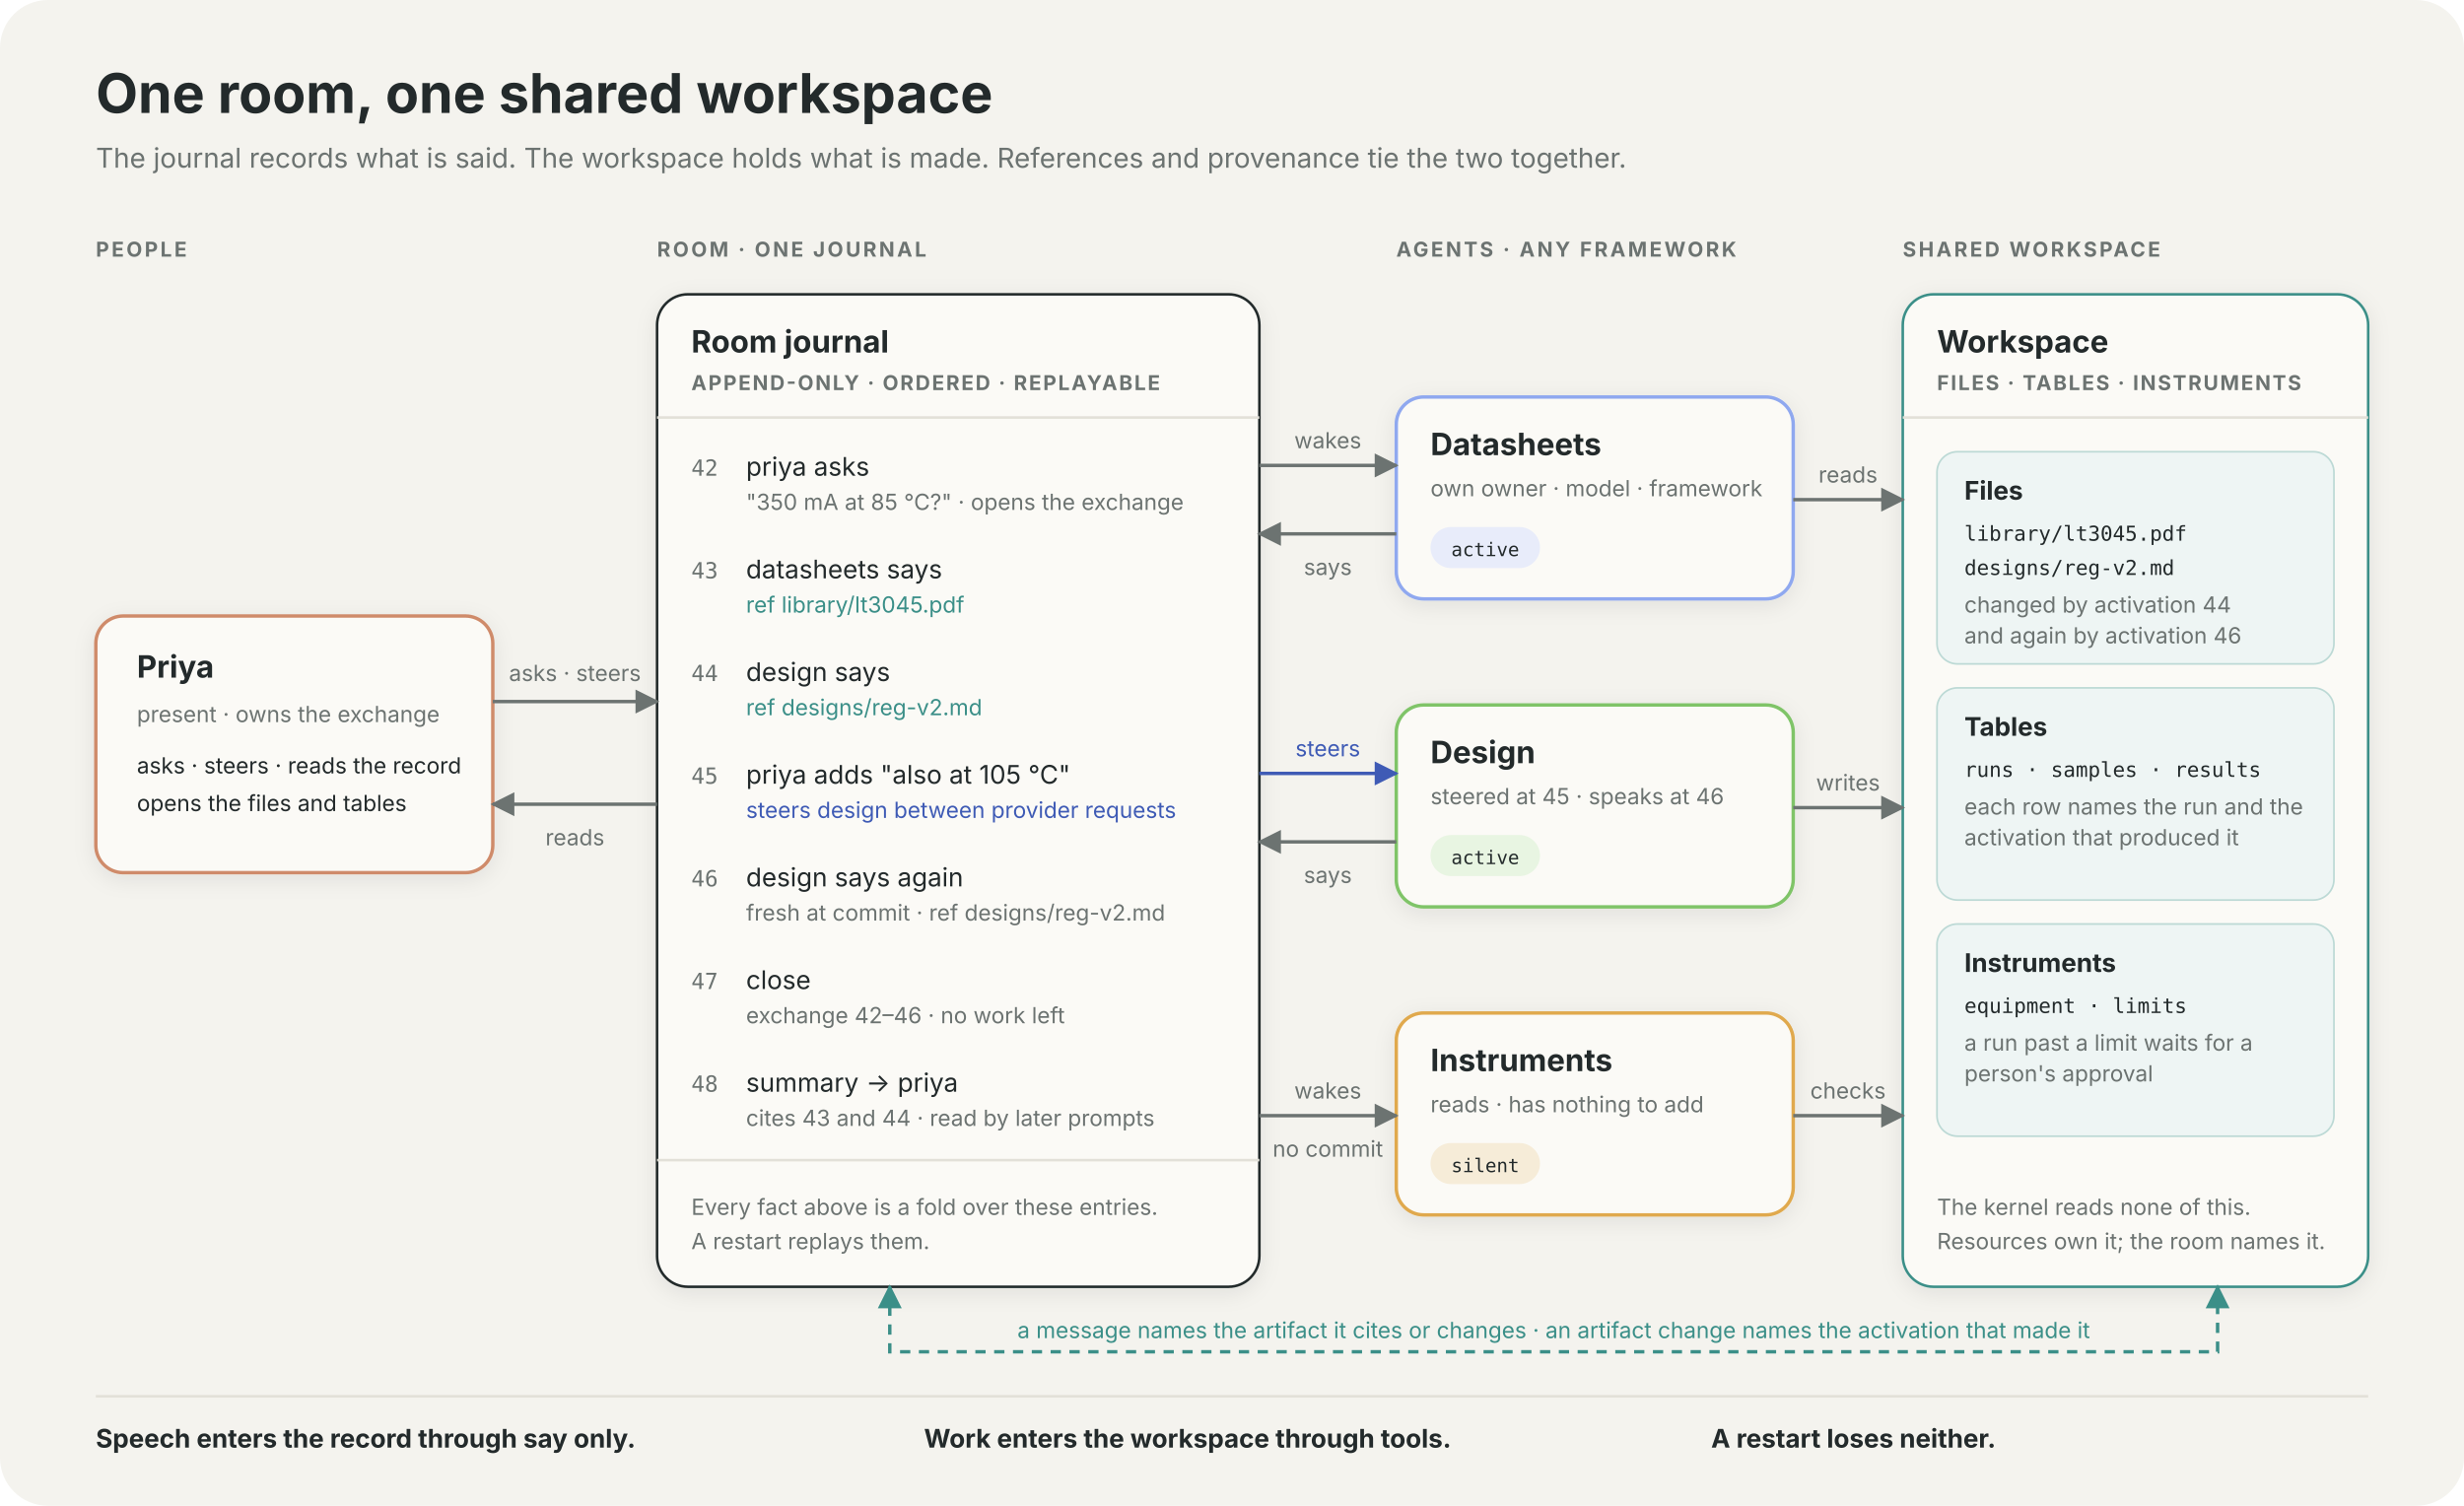
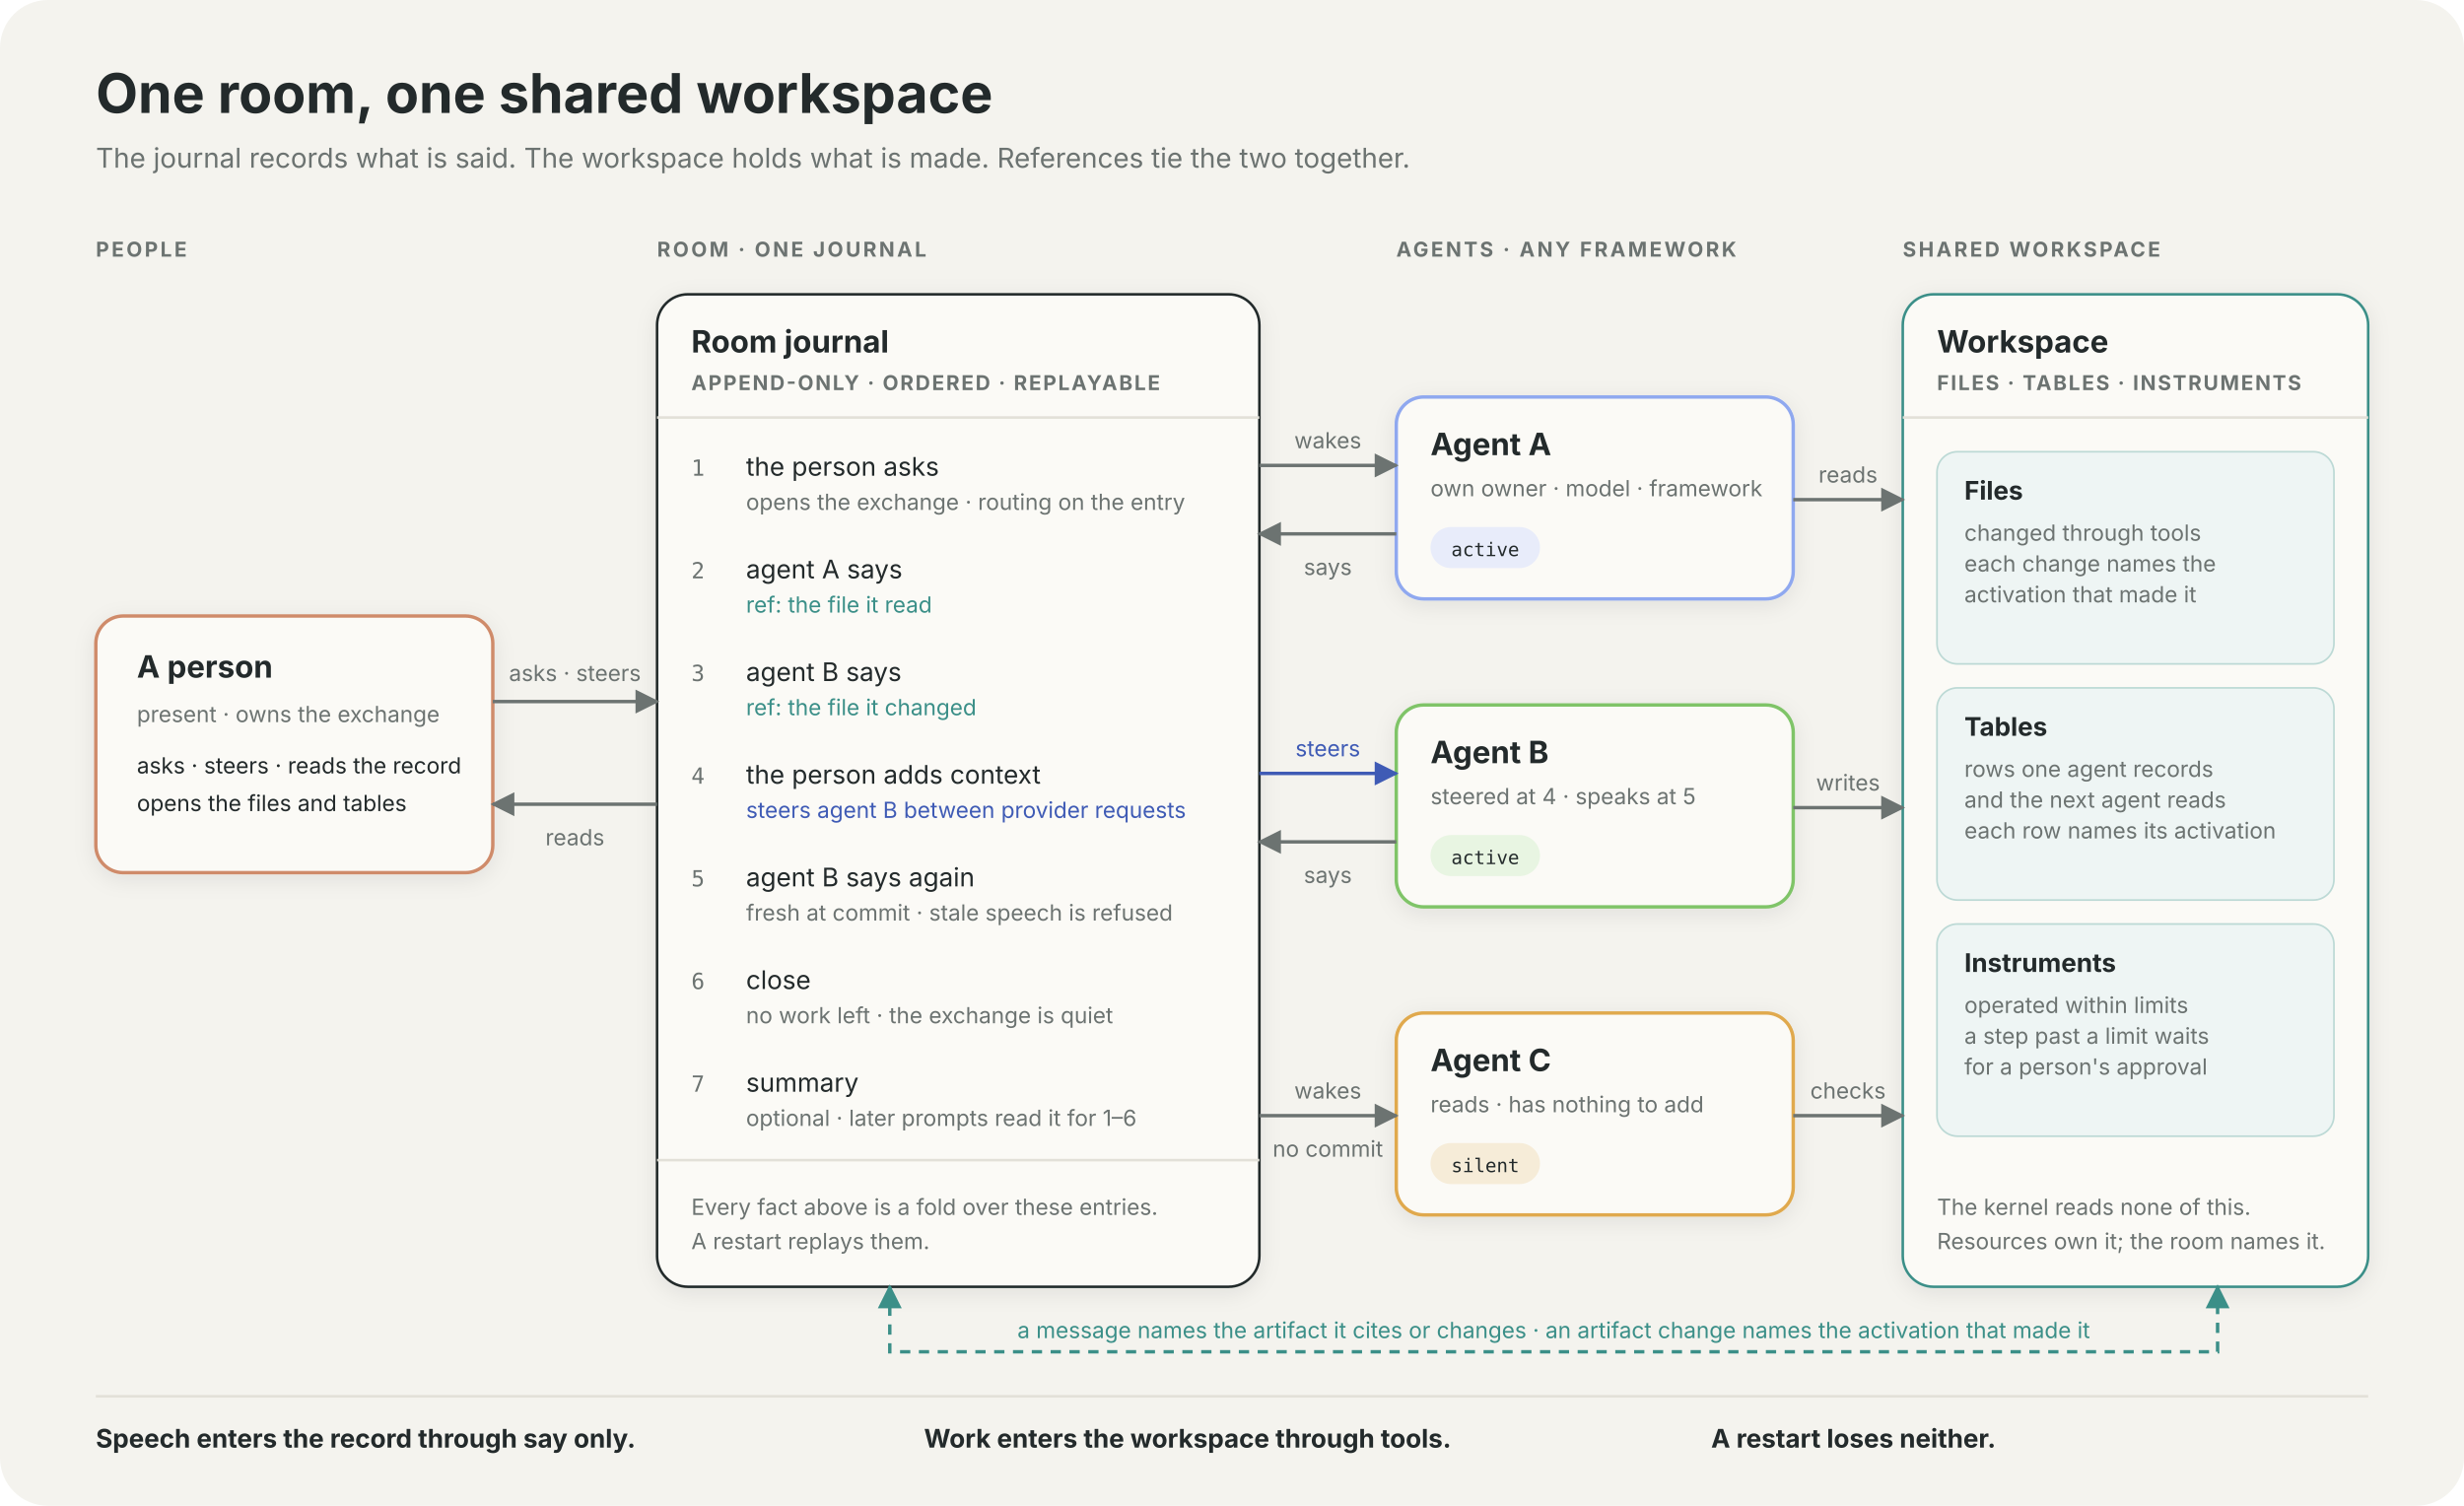
<svg xmlns="http://www.w3.org/2000/svg" width="1440" height="880" viewBox="0 0 1440 880" role="img" aria-labelledby="title desc">
  <defs>
    <marker id="arrow" viewBox="0 0 10 10" refX="9" refY="5" markerWidth="7" markerHeight="7" orient="auto-start-reverse">
      <path d="M0 0 10 5 0 10Z" fill="#6c7371" />
    </marker>
    <marker id="arrow-blue" viewBox="0 0 10 10" refX="9" refY="5" markerWidth="7" markerHeight="7" orient="auto-start-reverse">
      <path d="M0 0 10 5 0 10Z" fill="#3f5bb5" />
    </marker>
    <marker id="arrow-teal" viewBox="0 0 10 10" refX="9" refY="5" markerWidth="7" markerHeight="7" orient="auto-start-reverse">
      <path d="M0 0 10 5 0 10Z" fill="#3b8f88" />
    </marker>
    <filter id="shadow" x="-10%" y="-10%" width="120%" height="130%">
      <feDropShadow dx="0" dy="3" stdDeviation="6" flood-color="#232a2b" flood-opacity="0.08" />
    </filter>
    <style>
      .sans { font-family: Inter, "IBM Plex Sans", system-ui, sans-serif; }
      .mono { font-family: "IBM Plex Mono", ui-monospace, monospace; }
      .ink { fill: #232a2b; }
      .dim { fill: #6c7371; }
      .teal { fill: #3b8f88; }
      .blue { fill: #3f5bb5; }
      .small { font-size: 13px; }
      .body { font-size: 15px; }
      .label { font-size: 12px; font-weight: 700; letter-spacing: 1.4px; }
      .title { font-size: 18px; font-weight: 700; }
      .flow { fill: none; stroke: #6c7371; stroke-width: 2; }
      .flow-blue { fill: none; stroke: #3f5bb5; stroke-width: 2; }
      .flow-teal { fill: none; stroke: #3b8f88; stroke-width: 2; stroke-dasharray: 6 5; }
    </style>
  </defs>
  <rect width="1440" height="880" rx="28" fill="#f4f3ee" />
  <text x="56" y="66" class="sans ink" font-size="32" font-weight="700">One room, one shared workspace</text>
-   <text x="56" y="98" class="sans dim" font-size="16">The journal records what is said. The workspace holds what is made. References and provenance tie the two together.</text>
+   <text x="56" y="98" class="sans dim" font-size="16">The journal records what is said. The workspace holds what is made. References tie the two together.</text>
  <text x="56" y="150" class="sans dim label">PEOPLE</text>
  <text x="384" y="150" class="sans dim label">ROOM · ONE JOURNAL</text>
  <text x="816" y="150" class="sans dim label">AGENTS · ANY FRAMEWORK</text>
  <text x="1112" y="150" class="sans dim label">SHARED WORKSPACE</text>
  <g filter="url(#shadow)">
    <rect x="56" y="360" width="232" height="150" rx="16" fill="#fbfaf6" stroke="#cf8b6b" stroke-width="2" />
  </g>
-   <text x="80" y="396" class="sans ink title">Priya</text>
+   <text x="80" y="396" class="sans ink title">A person</text>
  <text x="80" y="422" class="sans dim small">present · owns the exchange</text>
  <text x="80" y="452" class="sans ink small">asks · steers · reads the record</text>
  <text x="80" y="474" class="sans ink small">opens the files and tables</text>
  <g filter="url(#shadow)">
    <rect x="384" y="172" width="352" height="580" rx="18" fill="#fbfaf6" stroke="#232a2b" stroke-width="1.5" />
  </g>
  <text x="404" y="206" class="sans ink title">Room journal</text>
  <text x="404" y="228" class="sans dim label" style="letter-spacing:1px">APPEND-ONLY · ORDERED · REPLAYABLE</text>
  <line x1="384" y1="244" x2="736" y2="244" stroke="#e2e0d8" stroke-width="1.5" />
  <g class="sans">
-     <text x="404" y="278" class="mono dim" font-size="13">42</text>
-     <text x="436" y="278" class="ink body">priya asks</text>
-     <text x="436" y="298" class="dim small">"350 mA at 85 °C?" · opens the exchange</text>
-     <text x="404" y="338" class="mono dim" font-size="13">43</text>
-     <text x="436" y="338" class="ink body">datasheets says</text>
-     <text x="436" y="358" class="teal small">ref library/lt3045.pdf</text>
-     <text x="404" y="398" class="mono dim" font-size="13">44</text>
-     <text x="436" y="398" class="ink body">design says</text>
-     <text x="436" y="418" class="teal small">ref designs/reg-v2.md</text>
-     <text x="404" y="458" class="mono dim" font-size="13">45</text>
-     <text x="436" y="458" class="ink body">priya adds "also at 105 °C"</text>
-     <text x="436" y="478" class="blue small">steers design between provider requests</text>
-     <text x="404" y="518" class="mono dim" font-size="13">46</text>
-     <text x="436" y="518" class="ink body">design says again</text>
-     <text x="436" y="538" class="dim small">fresh at commit · ref designs/reg-v2.md</text>
-     <text x="404" y="578" class="mono dim" font-size="13">47</text>
+     <text x="404" y="278" class="mono dim" font-size="13">1</text>
+     <text x="436" y="278" class="ink body">the person asks</text>
+     <text x="436" y="298" class="dim small">opens the exchange · routing on the entry</text>
+     <text x="404" y="338" class="mono dim" font-size="13">2</text>
+     <text x="436" y="338" class="ink body">agent A says</text>
+     <text x="436" y="358" class="teal small">ref: the file it read</text>
+     <text x="404" y="398" class="mono dim" font-size="13">3</text>
+     <text x="436" y="398" class="ink body">agent B says</text>
+     <text x="436" y="418" class="teal small">ref: the file it changed</text>
+     <text x="404" y="458" class="mono dim" font-size="13">4</text>
+     <text x="436" y="458" class="ink body">the person adds context</text>
+     <text x="436" y="478" class="blue small">steers agent B between provider requests</text>
+     <text x="404" y="518" class="mono dim" font-size="13">5</text>
+     <text x="436" y="518" class="ink body">agent B says again</text>
+     <text x="436" y="538" class="dim small">fresh at commit · stale speech is refused</text>
+     <text x="404" y="578" class="mono dim" font-size="13">6</text>
    <text x="436" y="578" class="ink body">close</text>
-     <text x="436" y="598" class="dim small">exchange 42–46 · no work left</text>
-     <text x="404" y="638" class="mono dim" font-size="13">48</text>
-     <text x="436" y="638" class="ink body">summary → priya</text>
-     <text x="436" y="658" class="dim small">cites 43 and 44 · read by later prompts</text>
+     <text x="436" y="598" class="dim small">no work left · the exchange is quiet</text>
+     <text x="404" y="638" class="mono dim" font-size="13">7</text>
+     <text x="436" y="638" class="ink body">summary</text>
+     <text x="436" y="658" class="dim small">optional · later prompts read it for 1–6</text>
  </g>
  <line x1="384" y1="678" x2="736" y2="678" stroke="#e2e0d8" stroke-width="1.5" />
  <text x="404" y="710" class="sans dim small">Every fact above is a fold over these entries.</text>
  <text x="404" y="730" class="sans dim small">A restart replays them.</text>
  <g filter="url(#shadow)">
    <rect x="816" y="232" width="232" height="118" rx="16" fill="#fbfaf6" stroke="#8fa8ef" stroke-width="2" />
    <rect x="816" y="412" width="232" height="118" rx="16" fill="#fbfaf6" stroke="#7fc468" stroke-width="2" />
    <rect x="816" y="592" width="232" height="118" rx="16" fill="#fbfaf6" stroke="#e0a94e" stroke-width="2" />
  </g>
-   <text x="836" y="266" class="sans ink title">Datasheets</text>
+   <text x="836" y="266" class="sans ink title">Agent A</text>
  <text x="836" y="290" class="sans dim small">own owner · model · framework</text>
  <rect x="836" y="308" width="64" height="24" rx="12" fill="#e8ecfa" />
  <text x="868" y="325" text-anchor="middle" class="mono ink" font-size="11">active</text>
-   <text x="836" y="446" class="sans ink title">Design</text>
-   <text x="836" y="470" class="sans dim small">steered at 45 · speaks at 46</text>
+   <text x="836" y="446" class="sans ink title">Agent B</text>
+   <text x="836" y="470" class="sans dim small">steered at 4 · speaks at 5</text>
  <rect x="836" y="488" width="64" height="24" rx="12" fill="#e8f5e2" />
  <text x="868" y="505" text-anchor="middle" class="mono ink" font-size="11">active</text>
-   <text x="836" y="626" class="sans ink title">Instruments</text>
+   <text x="836" y="626" class="sans ink title">Agent C</text>
  <text x="836" y="650" class="sans dim small">reads · has nothing to add</text>
  <rect x="836" y="668" width="64" height="24" rx="12" fill="#f6ecd8" />
  <text x="868" y="685" text-anchor="middle" class="mono ink" font-size="11">silent</text>
  <g filter="url(#shadow)">
    <rect x="1112" y="172" width="272" height="580" rx="18" fill="#fbfaf6" stroke="#3b8f88" stroke-width="1.5" />
  </g>
  <text x="1132" y="206" class="sans ink title">Workspace</text>
  <text x="1132" y="228" class="sans dim label" style="letter-spacing:1px">FILES · TABLES · INSTRUMENTS</text>
  <line x1="1112" y1="244" x2="1384" y2="244" stroke="#e2e0d8" stroke-width="1.5" />
  <rect x="1132" y="264" width="232" height="124" rx="12" fill="#eef5f4" stroke="#bcd9d5" stroke-width="1" />
  <text x="1148" y="292" class="sans ink body" font-weight="700">Files</text>
-   <text x="1148" y="316" class="mono ink" font-size="12">library/lt3045.pdf</text>
-   <text x="1148" y="336" class="mono ink" font-size="12">designs/reg-v2.md</text>
-   <text x="1148" y="358" class="sans dim small">changed by activation 44</text>
-   <text x="1148" y="376" class="sans dim small">and again by activation 46</text>
+   <text x="1148" y="316" class="sans dim small">changed through tools</text>
+   <text x="1148" y="334" class="sans dim small">each change names the</text>
+   <text x="1148" y="352" class="sans dim small">activation that made it</text>
  <rect x="1132" y="402" width="232" height="124" rx="12" fill="#eef5f4" stroke="#bcd9d5" stroke-width="1" />
  <text x="1148" y="430" class="sans ink body" font-weight="700">Tables</text>
-   <text x="1148" y="454" class="mono ink" font-size="12">runs · samples · results</text>
-   <text x="1148" y="476" class="sans dim small">each row names the run and the</text>
-   <text x="1148" y="494" class="sans dim small">activation that produced it</text>
+   <text x="1148" y="454" class="sans dim small">rows one agent records</text>
+   <text x="1148" y="472" class="sans dim small">and the next agent reads</text>
+   <text x="1148" y="490" class="sans dim small">each row names its activation</text>
  <rect x="1132" y="540" width="232" height="124" rx="12" fill="#eef5f4" stroke="#bcd9d5" stroke-width="1" />
  <text x="1148" y="568" class="sans ink body" font-weight="700">Instruments</text>
-   <text x="1148" y="592" class="mono ink" font-size="12">equipment · limits</text>
-   <text x="1148" y="614" class="sans dim small">a run past a limit waits for a</text>
-   <text x="1148" y="632" class="sans dim small">person's approval</text>
+   <text x="1148" y="592" class="sans dim small">operated within limits</text>
+   <text x="1148" y="610" class="sans dim small">a step past a limit waits</text>
+   <text x="1148" y="628" class="sans dim small">for a person's approval</text>
  <text x="1132" y="710" class="sans dim small">The kernel reads none of this.</text>
  <text x="1132" y="730" class="sans dim small">Resources own it; the room names it.</text>
  <path d="M288 410 H384" class="flow" marker-end="url(#arrow)" />
  <text x="336" y="398" text-anchor="middle" class="sans dim small">asks · steers</text>
  <path d="M384 470 H288" class="flow" marker-end="url(#arrow)" />
  <text x="336" y="494" text-anchor="middle" class="sans dim small">reads</text>
  <path d="M736 272 H816" class="flow" marker-end="url(#arrow)" />
  <text x="776" y="262" text-anchor="middle" class="sans dim small">wakes</text>
  <path d="M816 312 H736" class="flow" marker-end="url(#arrow)" />
  <text x="776" y="336" text-anchor="middle" class="sans dim small">says</text>
  <path d="M736 452 H816" class="flow-blue" marker-end="url(#arrow-blue)" />
  <text x="776" y="442" text-anchor="middle" class="sans blue small">steers</text>
  <path d="M816 492 H736" class="flow" marker-end="url(#arrow)" />
  <text x="776" y="516" text-anchor="middle" class="sans dim small">says</text>
  <path d="M736 652 H816" class="flow" marker-end="url(#arrow)" />
  <text x="776" y="642" text-anchor="middle" class="sans dim small">wakes</text>
  <text x="776" y="676" text-anchor="middle" class="sans dim small">no commit</text>
  <path d="M1048 292 H1112" class="flow" marker-end="url(#arrow)" />
  <text x="1080" y="282" text-anchor="middle" class="sans dim small">reads</text>
  <path d="M1048 472 H1112" class="flow" marker-end="url(#arrow)" />
  <text x="1080" y="462" text-anchor="middle" class="sans dim small">writes</text>
  <path d="M1048 652 H1112" class="flow" marker-end="url(#arrow)" />
  <text x="1080" y="642" text-anchor="middle" class="sans dim small">checks</text>
  <path d="M520 752 V790 H1296 V752" class="flow-teal" marker-start="url(#arrow-teal)" marker-end="url(#arrow-teal)" />
  <text x="908" y="782" text-anchor="middle" class="sans teal small">a message names the artifact it cites or changes · an artifact change names the activation that made it</text>
  <line x1="56" y1="816" x2="1384" y2="816" stroke="#e2e0d8" stroke-width="1.5" />
  <text x="56" y="846" class="sans ink body" font-weight="700">Speech enters the record through say only.</text>
  <text x="540" y="846" class="sans ink body" font-weight="700">Work enters the workspace through tools.</text>
  <text x="1000" y="846" class="sans ink body" font-weight="700">A restart loses neither.</text>
</svg>
